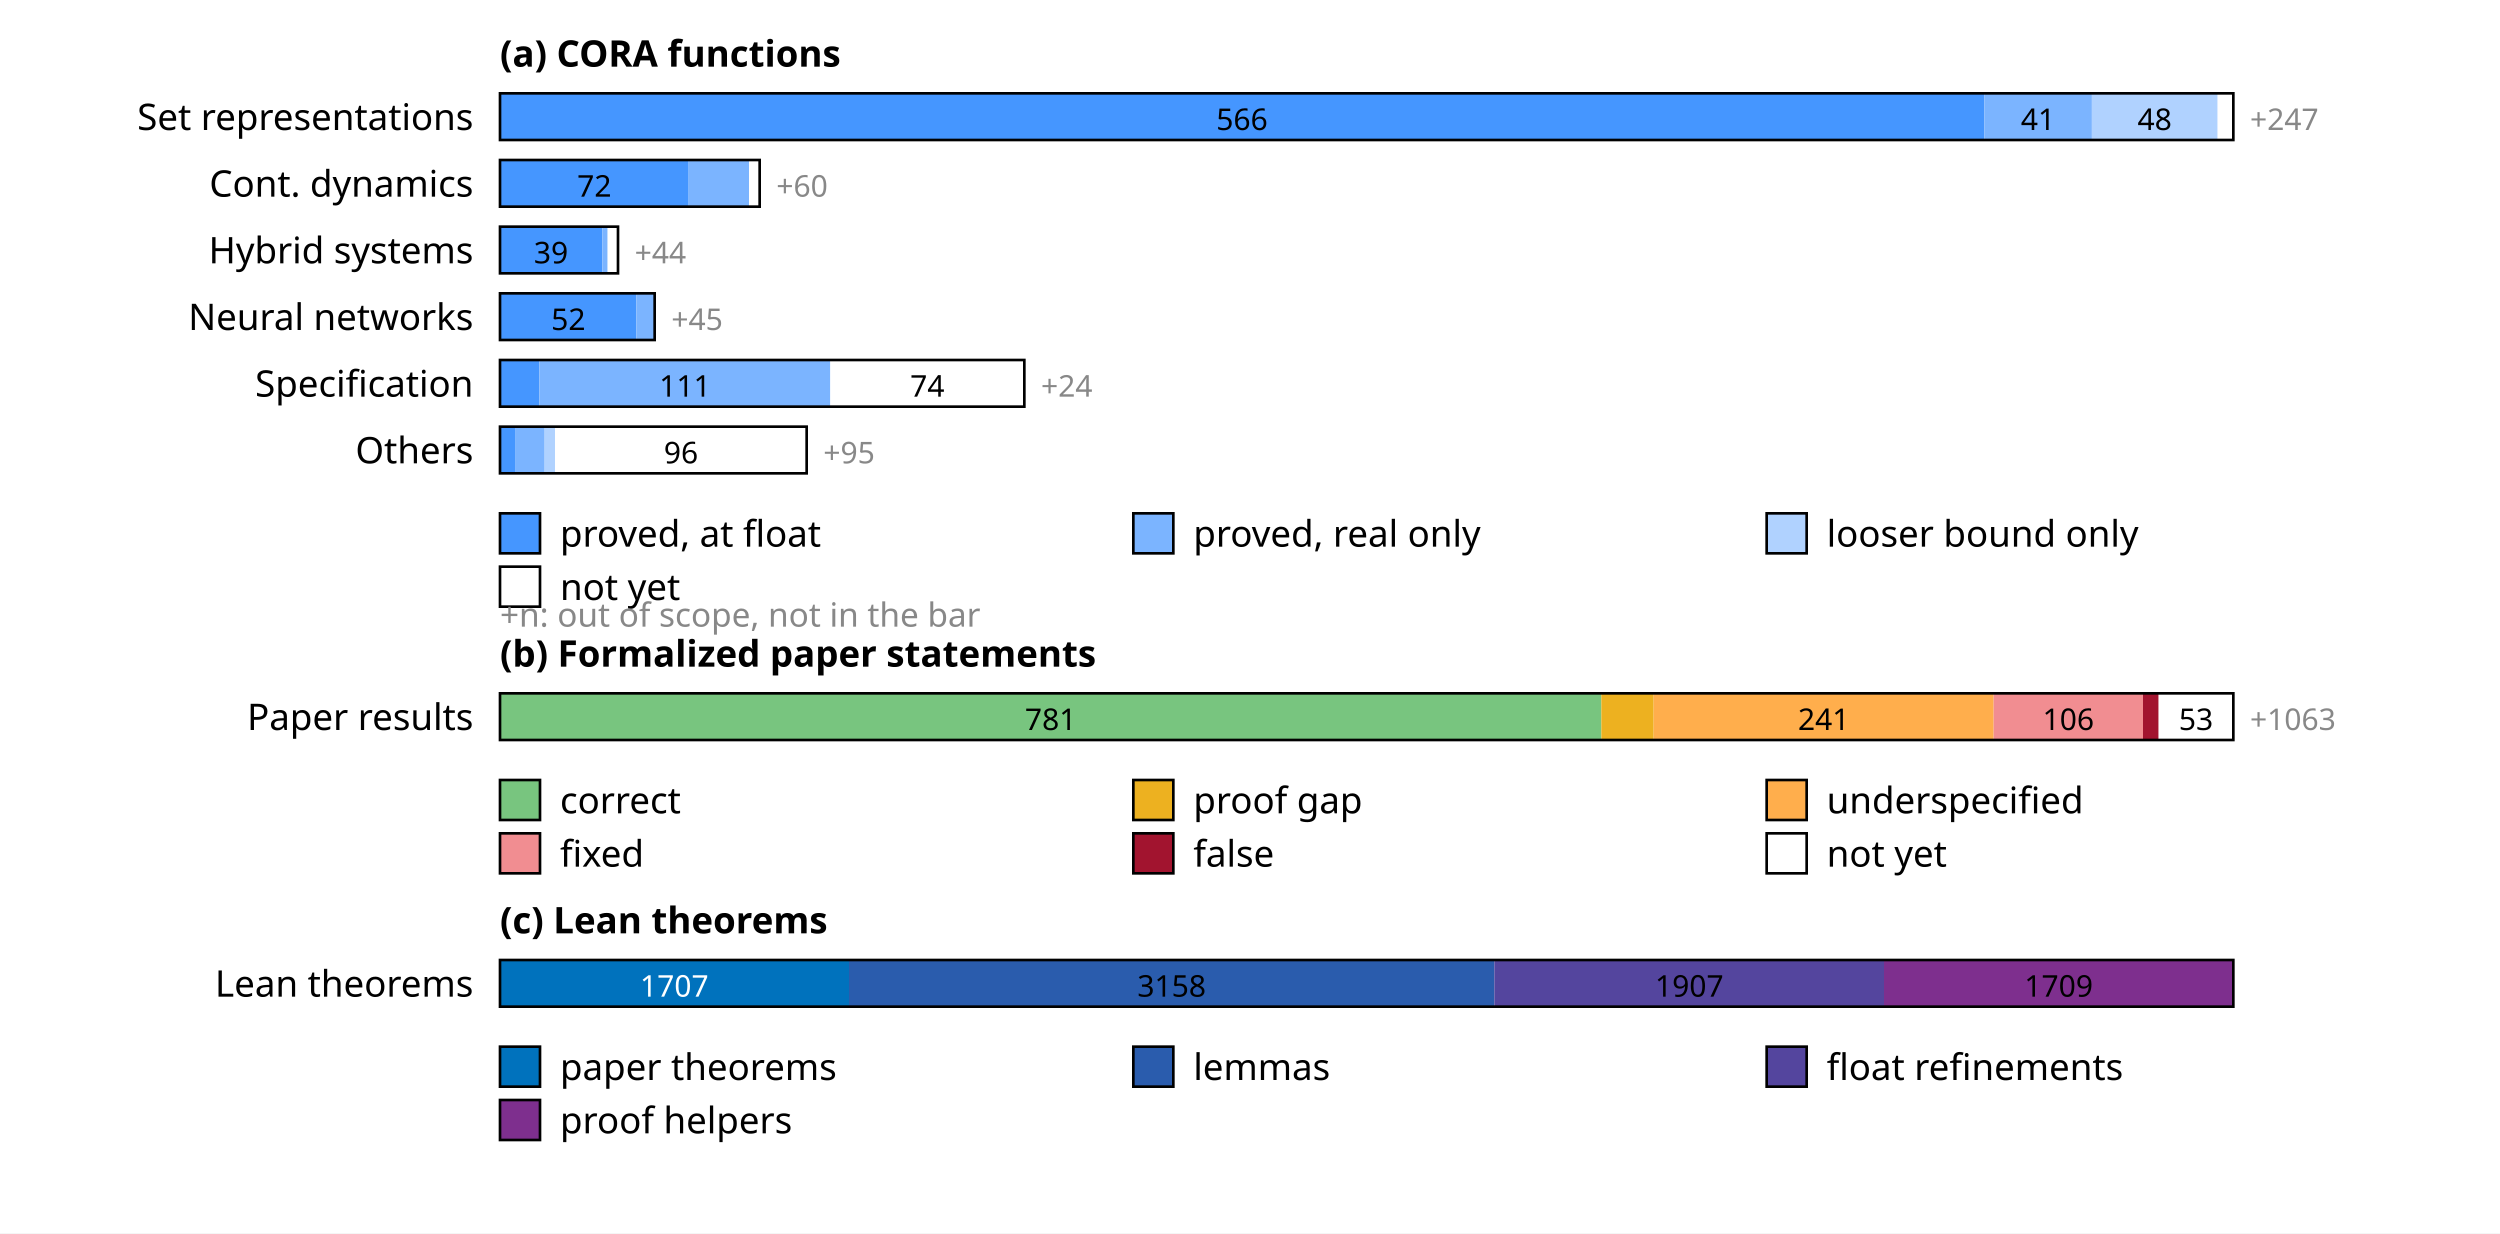
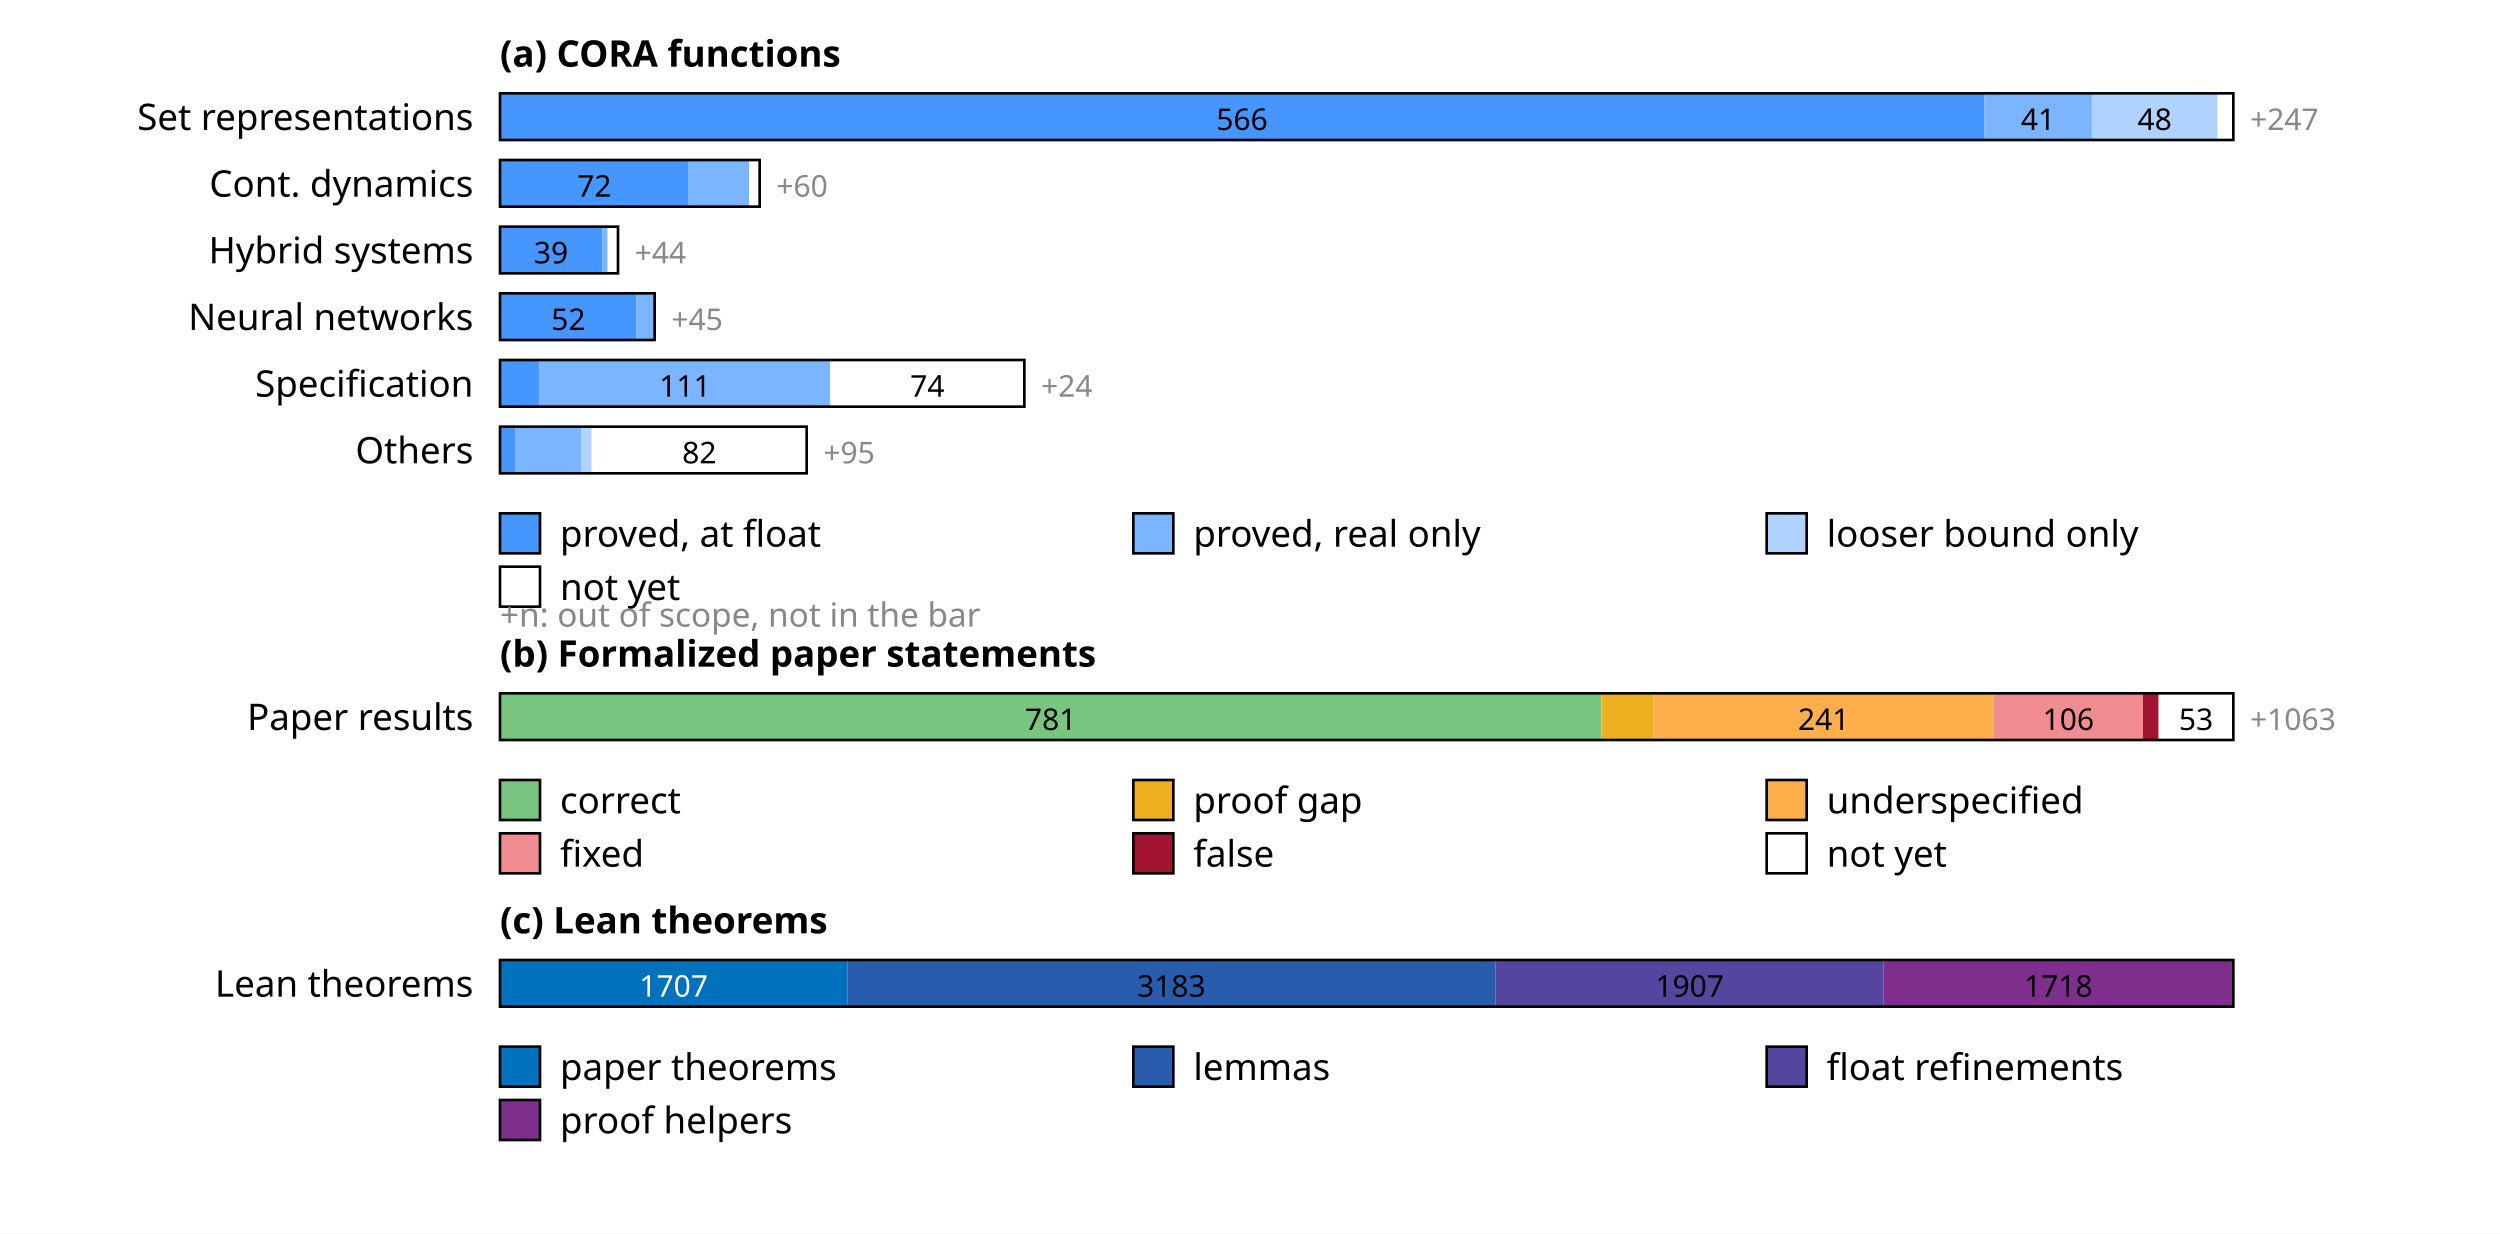
<svg xmlns="http://www.w3.org/2000/svg" width="750" height="370" font-family="sans-serif" font-size="11">
  <rect width="100%" height="100%" fill="white" />
  <text x="150" y="20" font-weight="bold">(a) CORA functions</text>
  <text x="142" y="39" text-anchor="end">Set representations</text>
  <rect x="150.0" y="28" width="445.3" height="14" fill="rgb(69,150,255)" />
  <text x="372.6" y="39" text-anchor="middle" font-size="9" fill="#000">566</text>
  <rect x="595.3" y="28" width="32.3" height="14" fill="rgb(123,180,255)" />
  <text x="611.4" y="39" text-anchor="middle" font-size="9" fill="#000">41</text>
  <rect x="627.5" y="28" width="37.8" height="14" fill="rgb(176,210,255)" />
  <text x="646.4" y="39" text-anchor="middle" font-size="9" fill="#000">48</text>
  <rect x="665.3" y="28" width="4.7" height="14" fill="rgb(255,255,255)" />
  <rect x="150" y="28" width="520.0" height="14" fill="none" stroke="#000" stroke-width="0.8" />
  <text x="675.0" y="39" font-size="9" fill="#888">+247</text>
  <text x="142" y="59" text-anchor="end">Cont. dynamics</text>
  <rect x="150.0" y="48" width="56.6" height="14" fill="rgb(69,150,255)" />
  <text x="178.3" y="59" text-anchor="middle" font-size="9" fill="#000">72</text>
  <rect x="206.6" y="48" width="18.1" height="14" fill="rgb(123,180,255)" />
  <rect x="224.7" y="48" width="3.1" height="14" fill="rgb(255,255,255)" />
  <rect x="150" y="48" width="77.9" height="14" fill="none" stroke="#000" stroke-width="0.8" />
  <text x="232.9" y="59" font-size="9" fill="#888">+60</text>
  <text x="142" y="79" text-anchor="end">Hybrid systems</text>
  <rect x="150.0" y="68" width="30.7" height="14" fill="rgb(69,150,255)" />
  <text x="165.3" y="79" text-anchor="middle" font-size="9" fill="#000">39</text>
  <rect x="180.7" y="68" width="1.6" height="14" fill="rgb(123,180,255)" />
  <rect x="182.3" y="68" width="3.1" height="14" fill="rgb(255,255,255)" />
  <rect x="150" y="68" width="35.4" height="14" fill="none" stroke="#000" stroke-width="0.8" />
  <text x="190.4" y="79" font-size="9" fill="#888">+44</text>
  <text x="142" y="99" text-anchor="end">Neural networks</text>
  <rect x="150.0" y="88" width="40.9" height="14" fill="rgb(69,150,255)" />
  <text x="170.5" y="99" text-anchor="middle" font-size="9" fill="#000">52</text>
  <rect x="190.9" y="88" width="5.5" height="14" fill="rgb(123,180,255)" />
  <rect x="150" y="88" width="46.4" height="14" fill="none" stroke="#000" stroke-width="0.8" />
  <text x="201.4" y="99" font-size="9" fill="#888">+45</text>
  <text x="142" y="119" text-anchor="end">Specification</text>
  <rect x="150.0" y="108" width="11.8" height="14" fill="rgb(69,150,255)" />
  <rect x="161.8" y="108" width="87.3" height="14" fill="rgb(123,180,255)" />
  <text x="205.5" y="119" text-anchor="middle" font-size="9" fill="#000">111</text>
  <rect x="249.1" y="108" width="58.2" height="14" fill="rgb(255,255,255)" />
  <text x="278.2" y="119" text-anchor="middle" font-size="9" fill="#000">74</text>
  <rect x="150" y="108" width="157.3" height="14" fill="none" stroke="#000" stroke-width="0.8" />
  <text x="312.3" y="119" font-size="9" fill="#888">+24</text>
  <text x="142" y="139" text-anchor="end">Others</text>
  <rect x="150.0" y="128" width="4.7" height="14" fill="rgb(69,150,255)" />
-   <rect x="154.7" y="128" width="8.7" height="14" fill="rgb(123,180,255)" />
-   <rect x="163.4" y="128" width="3.1" height="14" fill="rgb(176,210,255)" />
-   <rect x="166.5" y="128" width="75.5" height="14" fill="rgb(255,255,255)" />
-   <text x="204.3" y="139" text-anchor="middle" font-size="9" fill="#000">96</text>
+   <rect x="154.7" y="128" width="19.7" height="14" fill="rgb(123,180,255)" />
+   <rect x="174.4" y="128" width="3.1" height="14" fill="rgb(176,210,255)" />
+   <rect x="177.5" y="128" width="64.5" height="14" fill="rgb(255,255,255)" />
+   <text x="209.8" y="139" text-anchor="middle" font-size="9" fill="#000">82</text>
  <rect x="150" y="128" width="92.0" height="14" fill="none" stroke="#000" stroke-width="0.8" />
  <text x="247.0" y="139" font-size="9" fill="#888">+95</text>
  <rect x="150" y="154" width="12" height="12" fill="rgb(69,150,255)" stroke="#000" stroke-width="0.8" />
  <text x="168" y="164">proved, at float</text>
  <rect x="340" y="154" width="12" height="12" fill="rgb(123,180,255)" stroke="#000" stroke-width="0.8" />
  <text x="358" y="164">proved, real only</text>
  <rect x="530" y="154" width="12" height="12" fill="rgb(176,210,255)" stroke="#000" stroke-width="0.8" />
  <text x="548" y="164">looser bound only</text>
  <rect x="150" y="170" width="12" height="12" fill="rgb(255,255,255)" stroke="#000" stroke-width="0.8" />
  <text x="168" y="180">not yet</text>
  <text x="150" y="188" font-size="10" fill="#888">+n: out of scope, not in the bar</text>
  <text x="150" y="200" font-weight="bold">(b) Formalized paper statements</text>
  <text x="142" y="219" text-anchor="end">Paper results</text>
  <rect x="150.0" y="208" width="330.4" height="14" fill="rgb(120,197,127)" />
  <text x="315.2" y="219" text-anchor="middle" font-size="9" fill="#000">781</text>
  <rect x="480.4" y="208" width="15.7" height="14" fill="rgb(237,177,32)" />
  <rect x="496.1" y="208" width="102.0" height="14" fill="rgb(255,174,76)" />
  <text x="547.1" y="219" text-anchor="middle" font-size="9" fill="#000">241</text>
  <rect x="598.1" y="208" width="44.8" height="14" fill="rgb(241,141,145)" />
  <text x="620.5" y="219" text-anchor="middle" font-size="9" fill="#000">106</text>
  <rect x="642.9" y="208" width="4.7" height="14" fill="rgb(162,20,47)" />
  <rect x="647.6" y="208" width="22.4" height="14" fill="rgb(255,255,255)" />
  <text x="658.8" y="219" text-anchor="middle" font-size="9" fill="#000">53</text>
  <rect x="150" y="208" width="520.0" height="14" fill="none" stroke="#000" stroke-width="0.8" />
  <text x="675.0" y="219" font-size="9" fill="#888">+1063</text>
  <rect x="150" y="234" width="12" height="12" fill="rgb(120,197,127)" stroke="#000" stroke-width="0.8" />
  <text x="168" y="244">correct</text>
  <rect x="340" y="234" width="12" height="12" fill="rgb(237,177,32)" stroke="#000" stroke-width="0.8" />
  <text x="358" y="244">proof gap</text>
  <rect x="530" y="234" width="12" height="12" fill="rgb(255,174,76)" stroke="#000" stroke-width="0.8" />
  <text x="548" y="244">underspecified</text>
  <rect x="150" y="250" width="12" height="12" fill="rgb(241,141,145)" stroke="#000" stroke-width="0.8" />
  <text x="168" y="260">fixed</text>
  <rect x="340" y="250" width="12" height="12" fill="rgb(162,20,47)" stroke="#000" stroke-width="0.8" />
  <text x="358" y="260">false</text>
  <rect x="530" y="250" width="12" height="12" fill="rgb(255,255,255)" stroke="#000" stroke-width="0.8" />
  <text x="548" y="260">not yet</text>
  <text x="150" y="280" font-weight="bold">(c) Lean theorems</text>
  <text x="142" y="299" text-anchor="end">Lean theorems</text>
-   <rect x="150.0" y="288" width="104.7" height="14" fill="rgb(0,114,189)" />
-   <text x="202.3" y="299" text-anchor="middle" font-size="9" fill="#fff">1707</text>
-   <rect x="254.7" y="288" width="193.6" height="14" fill="rgb(42,92,173)" />
-   <text x="351.5" y="299" text-anchor="middle" font-size="9" fill="#000">3158</text>
-   <rect x="448.3" y="288" width="116.9" height="14" fill="rgb(84,69,158)" />
-   <text x="506.8" y="299" text-anchor="middle" font-size="9" fill="#000">1907</text>
-   <rect x="565.2" y="288" width="104.8" height="14" fill="rgb(126,47,142)" />
-   <text x="617.6" y="299" text-anchor="middle" font-size="9" fill="#000">1709</text>
+   <rect x="150.0" y="288" width="104.2" height="14" fill="rgb(0,114,189)" />
+   <text x="202.1" y="299" text-anchor="middle" font-size="9" fill="#fff">1707</text>
+   <rect x="254.2" y="288" width="194.4" height="14" fill="rgb(42,92,173)" />
+   <text x="351.4" y="299" text-anchor="middle" font-size="9" fill="#000">3183</text>
+   <rect x="448.6" y="288" width="116.5" height="14" fill="rgb(84,69,158)" />
+   <text x="506.9" y="299" text-anchor="middle" font-size="9" fill="#000">1907</text>
+   <rect x="565.1" y="288" width="104.9" height="14" fill="rgb(126,47,142)" />
+   <text x="617.5" y="299" text-anchor="middle" font-size="9" fill="#000">1718</text>
  <rect x="150" y="288" width="520.0" height="14" fill="none" stroke="#000" stroke-width="0.8" />
  <rect x="150" y="314" width="12" height="12" fill="rgb(0,114,189)" stroke="#000" stroke-width="0.8" />
  <text x="168" y="324">paper theorems</text>
  <rect x="340" y="314" width="12" height="12" fill="rgb(42,92,173)" stroke="#000" stroke-width="0.8" />
  <text x="358" y="324">lemmas</text>
  <rect x="530" y="314" width="12" height="12" fill="rgb(84,69,158)" stroke="#000" stroke-width="0.8" />
  <text x="548" y="324">float refinements</text>
  <rect x="150" y="330" width="12" height="12" fill="rgb(126,47,142)" stroke="#000" stroke-width="0.8" />
  <text x="168" y="340">proof helpers</text>
</svg>
